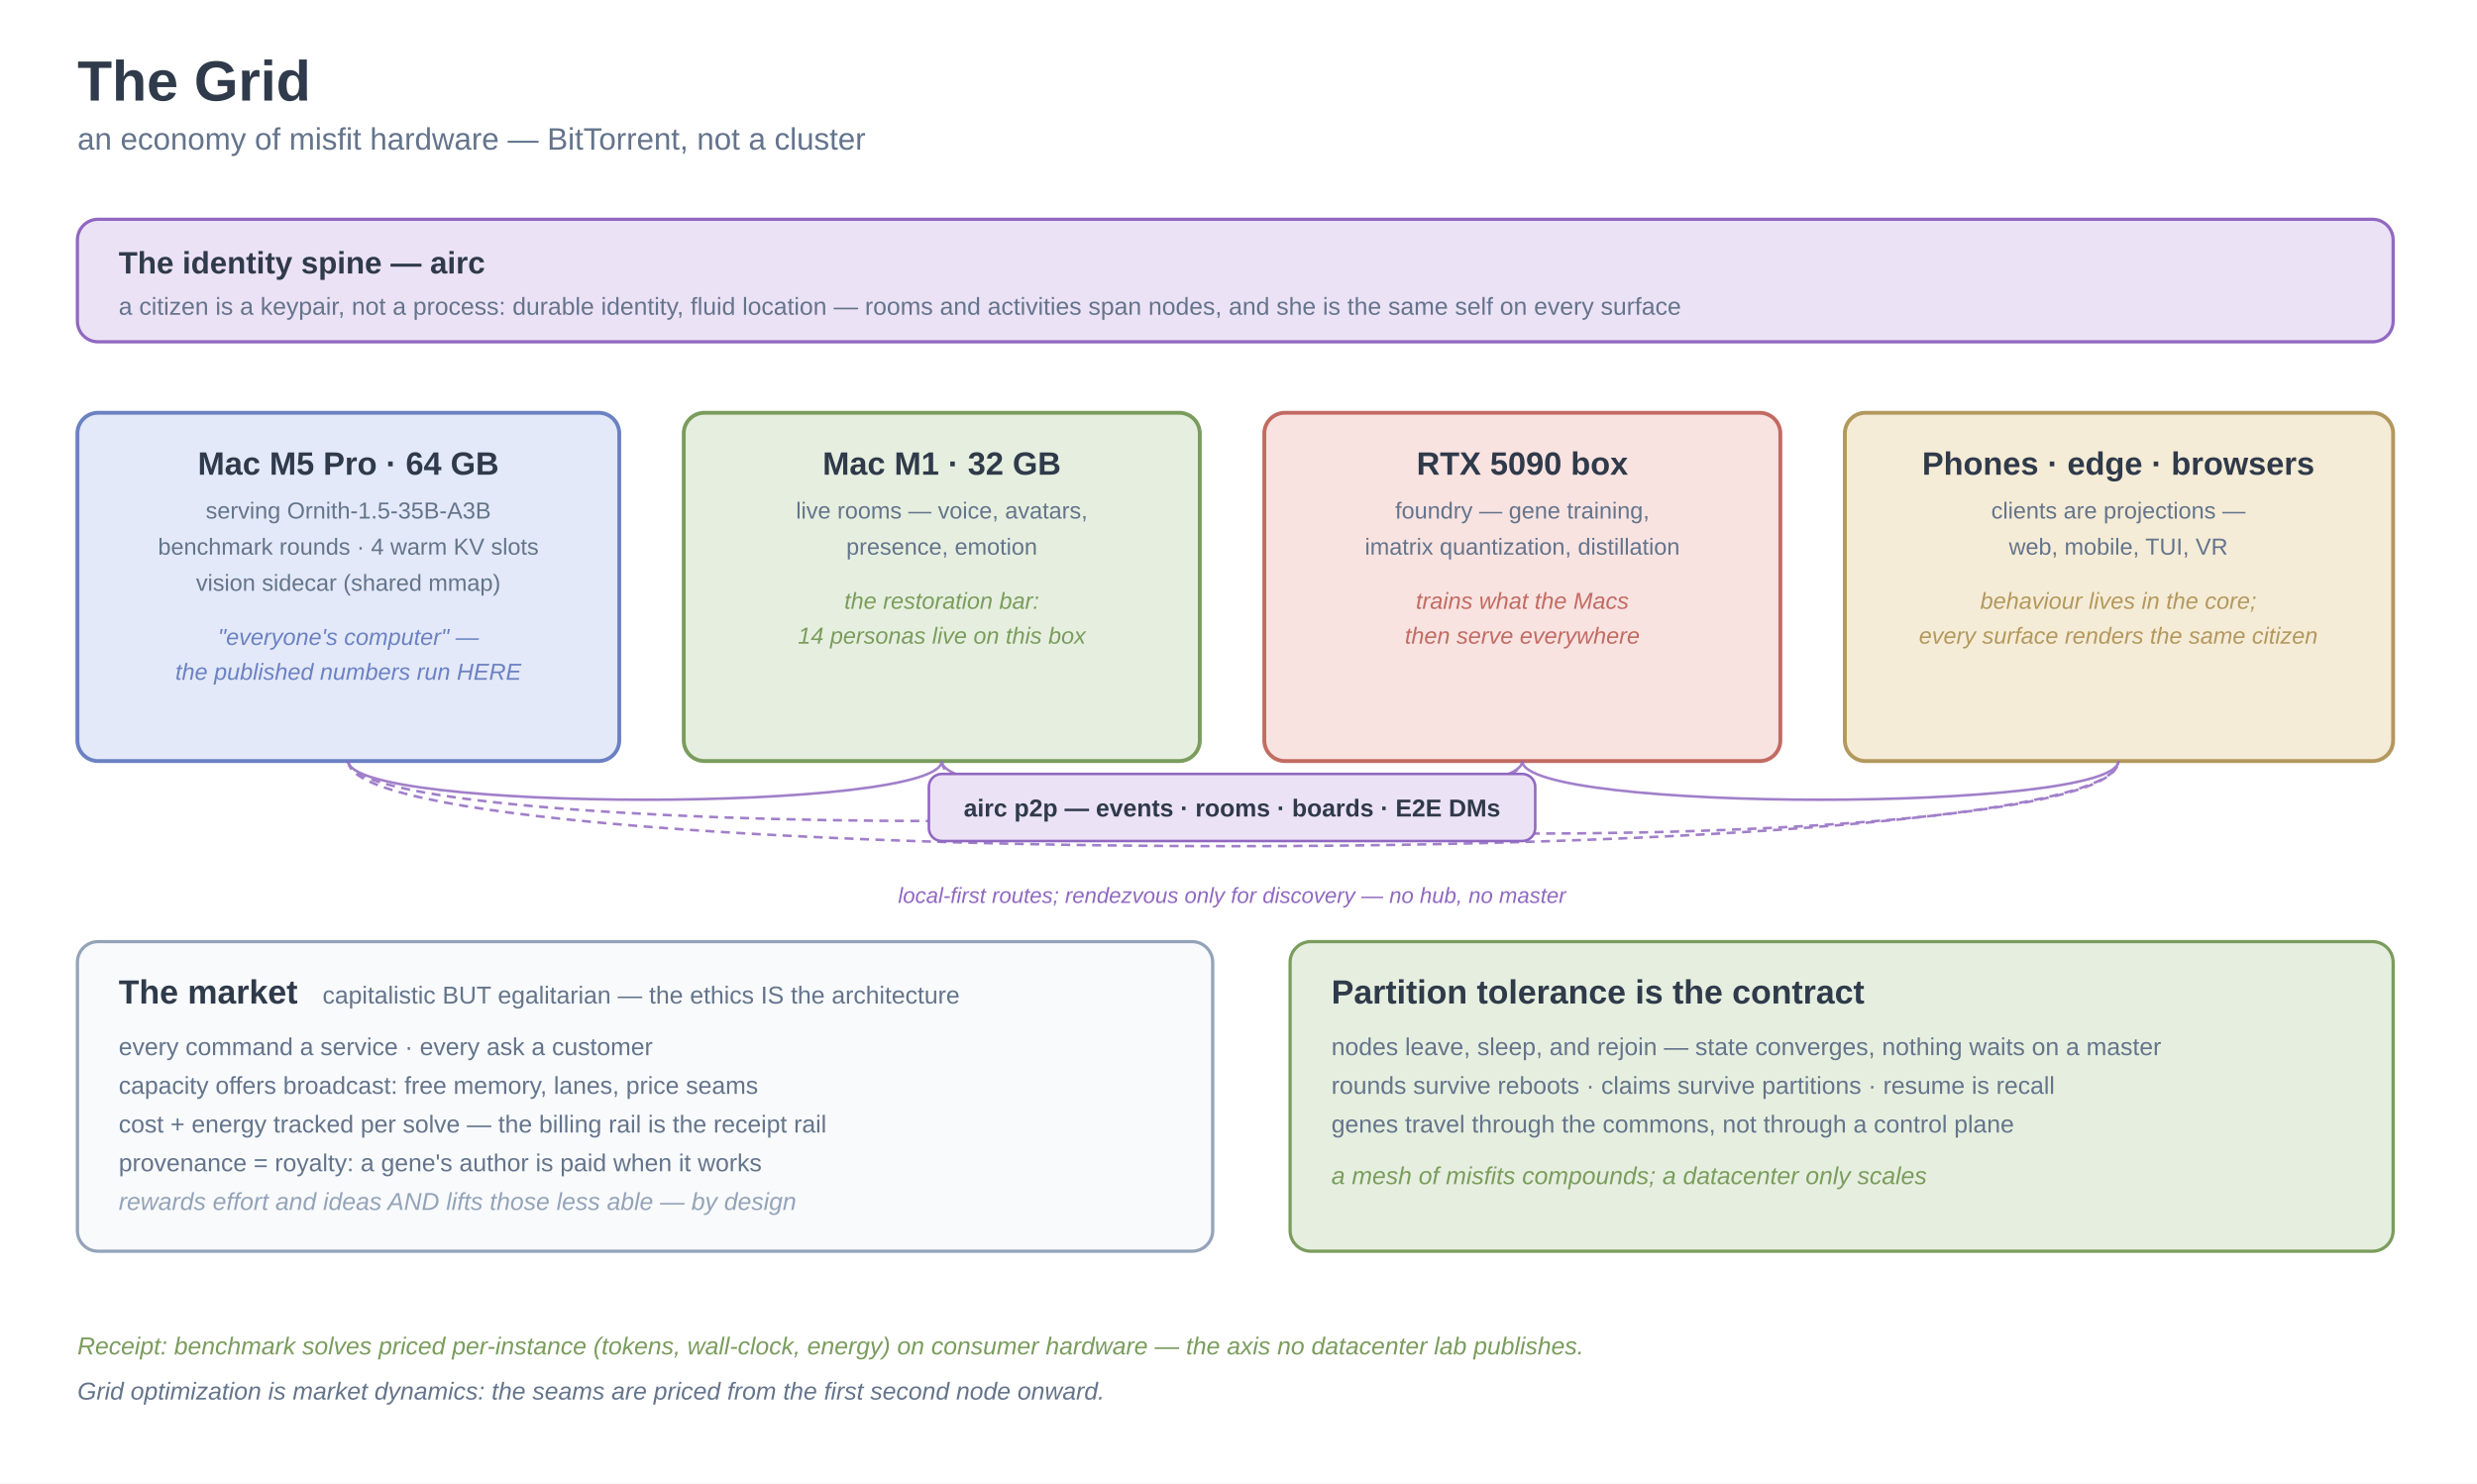
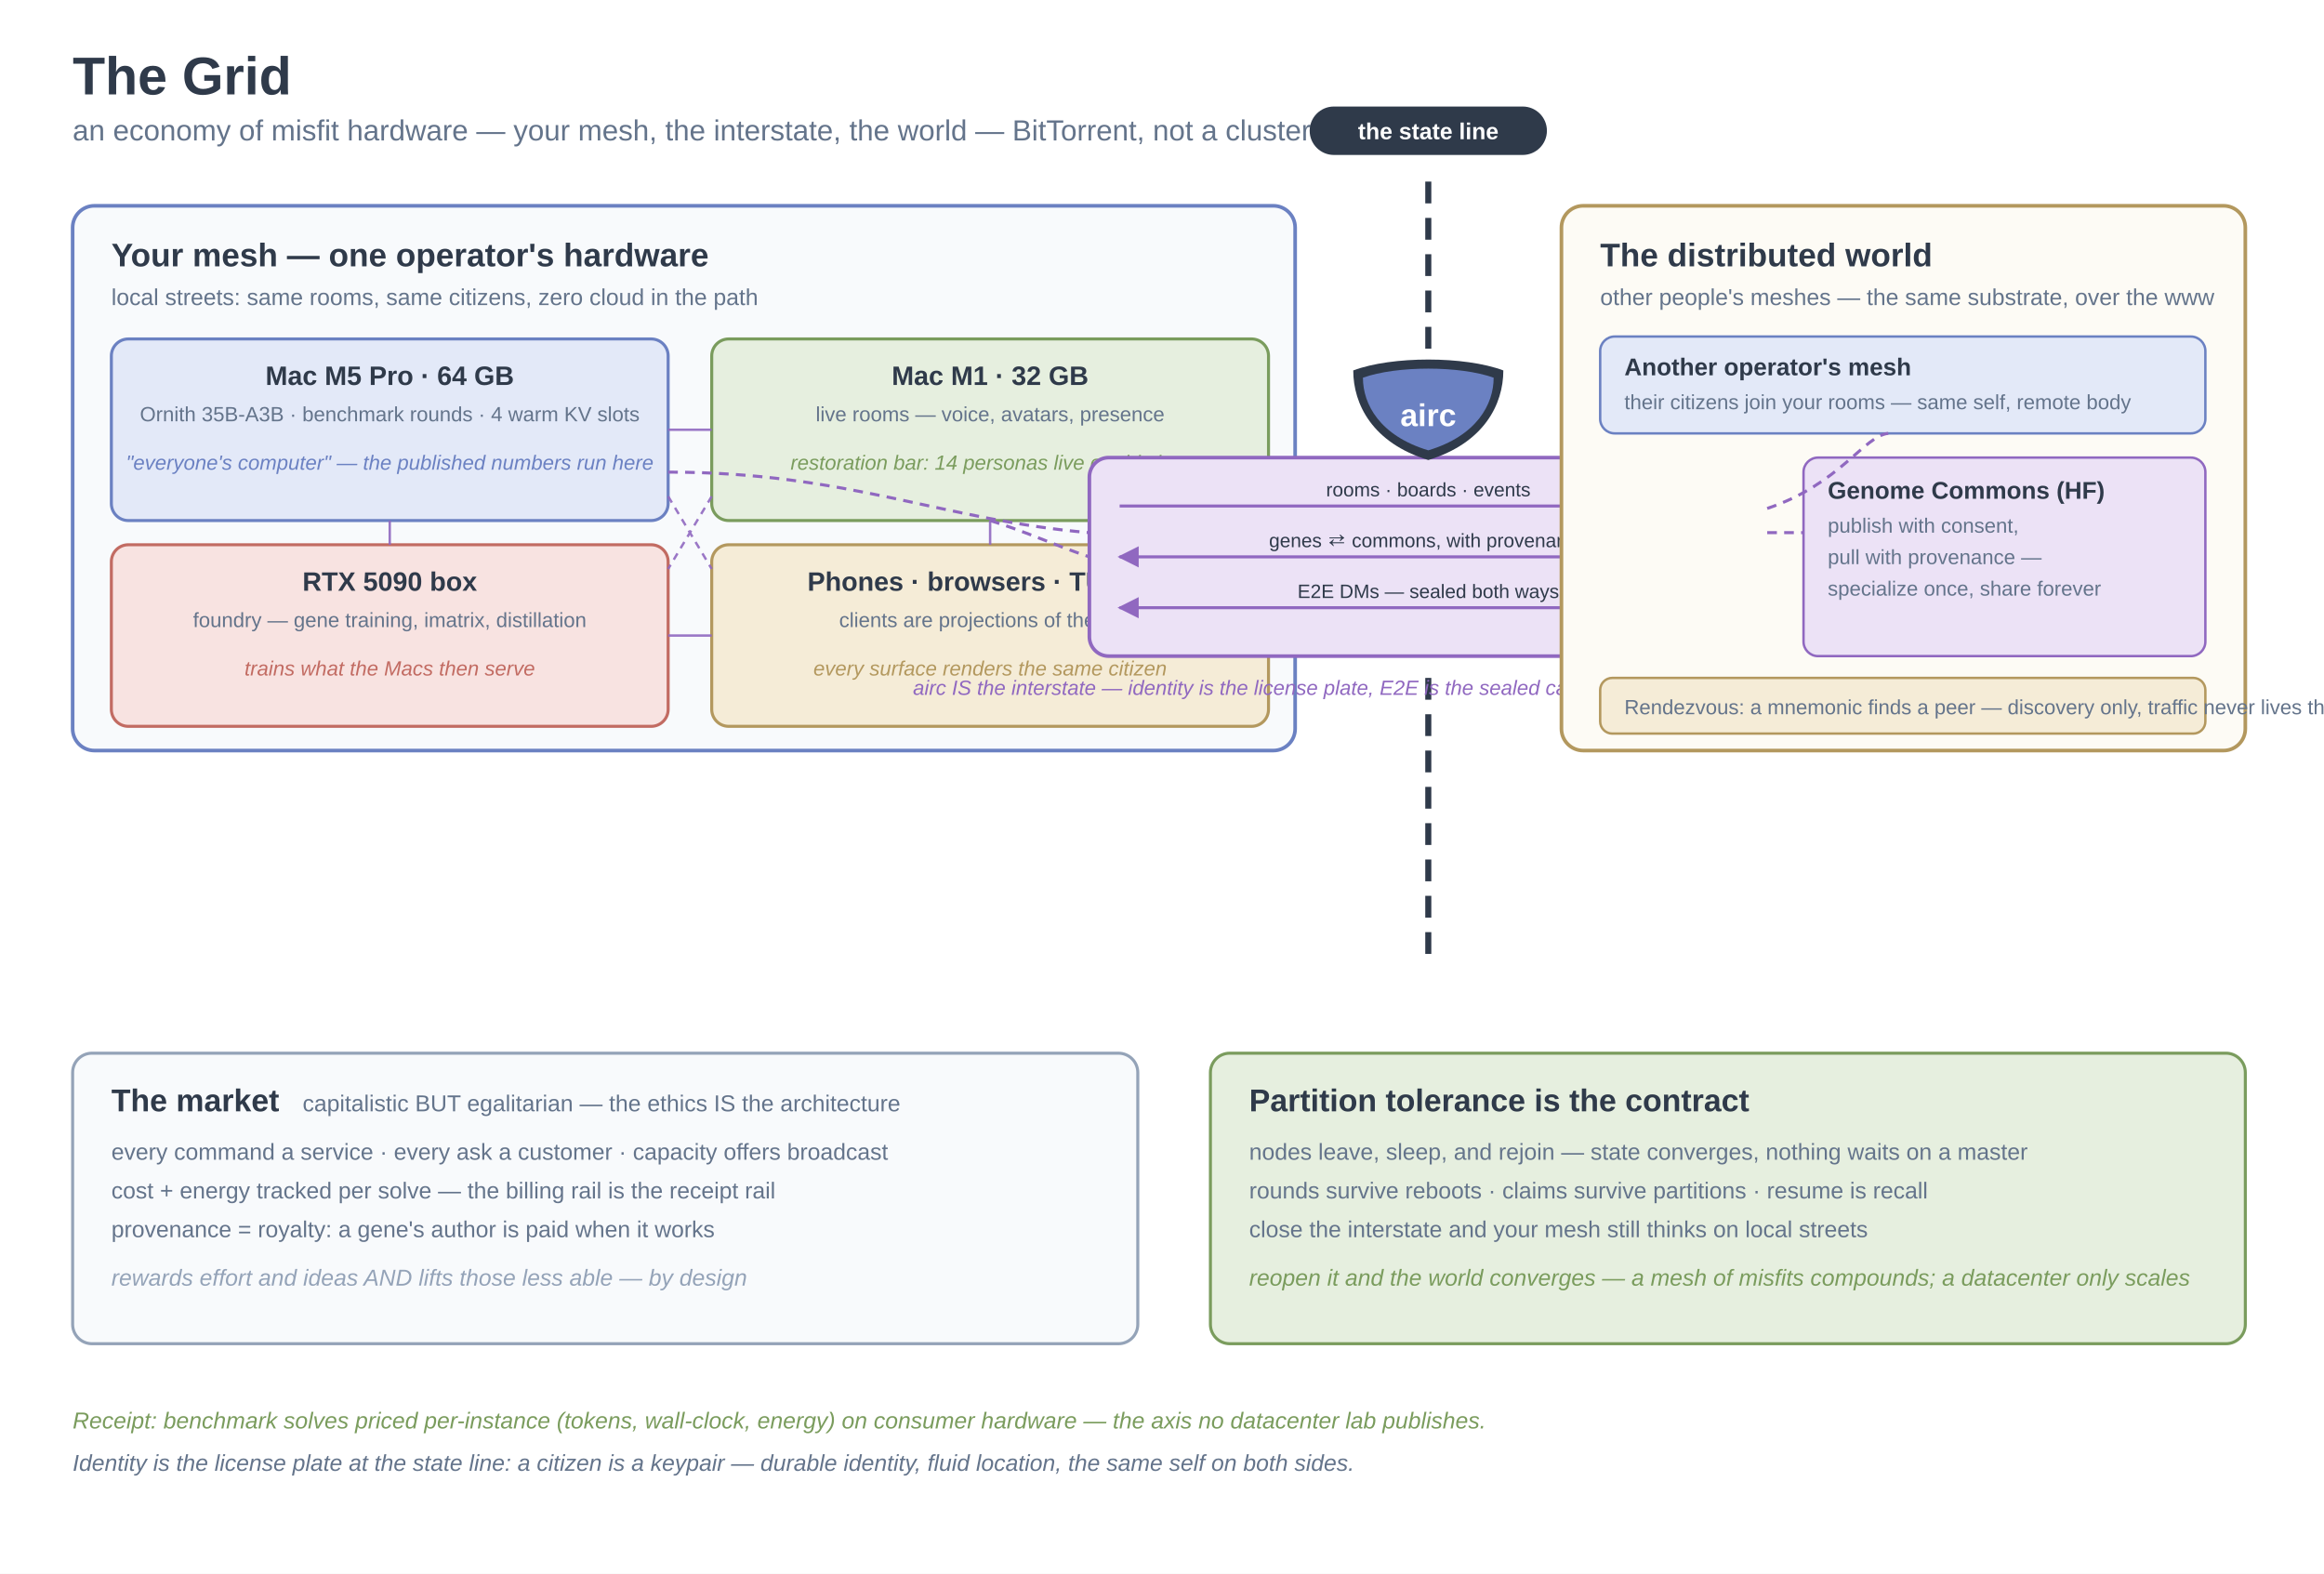
- <svg xmlns="http://www.w3.org/2000/svg" viewBox="0 0 1920 1150" font-family="Helvetica Neue, Arial, sans-serif">
+ <svg xmlns="http://www.w3.org/2000/svg" viewBox="0 0 1920 1300" font-family="Helvetica Neue, Arial, sans-serif">
  <defs>
    <marker id="arr" viewBox="0 0 10 10" refX="9" refY="5" markerWidth="8" markerHeight="8" orient="auto-start-reverse">
      <path d="M 0 0 L 10 5 L 0 10 z" fill="#2f3a4a" />
    </marker>
-     <marker id="arrt" viewBox="0 0 10 10" refX="9" refY="5" markerWidth="8" markerHeight="8" orient="auto-start-reverse">
-       <path d="M 0 0 L 10 5 L 0 10 z" fill="#b3985e" />
+     <marker id="arrv" viewBox="0 0 10 10" refX="9" refY="5" markerWidth="7" markerHeight="7" orient="auto-start-reverse">
+       <path d="M 0 0 L 10 5 L 0 10 z" fill="#9068c0" />
    </marker>
  </defs>
-   <rect width="1920" height="1150" fill="#ffffff" />
+   <rect width="1920" height="1300" fill="#ffffff" />
  <text x="60" y="78" font-size="44" font-weight="700" fill="#2f3a4a">The Grid</text>
-   <text x="60" y="116" font-size="24" fill="#64748b">an economy of misfit hardware — BitTorrent, not a cluster</text>
-   <rect x="60" y="170" width="1795" height="95" rx="16" fill="#ece2f6" stroke="#9068c0" stroke-width="2.5" />
-   <text x="92" y="212" font-size="24" font-weight="700" fill="#2f3a4a">The identity spine — airc</text>
-   <text x="92" y="244" font-size="19" fill="#64748b">a citizen is a keypair, not a process: durable identity, fluid location — rooms and activities span nodes, and she is the same self on every surface</text>
-   <rect x="60" y="320" width="420" height="270" rx="16" fill="#e3e9f8" stroke="#6b81c2" stroke-width="3" />
-   <text x="270" y="368" font-size="25" font-weight="700" fill="#2f3a4a" text-anchor="middle">Mac M5 Pro · 64 GB</text>
-   <text x="270" y="402" font-size="18" fill="#64748b" text-anchor="middle">serving Ornith-1.5-35B-A3B</text>
-   <text x="270" y="430" font-size="18" fill="#64748b" text-anchor="middle">benchmark rounds · 4 warm KV slots</text>
-   <text x="270" y="458" font-size="18" fill="#64748b" text-anchor="middle">vision sidecar (shared mmap)</text>
-   <text x="270" y="500" font-size="18" fill="#6b81c2" text-anchor="middle" font-style="italic">"everyone's computer" —</text>
-   <text x="270" y="527" font-size="18" fill="#6b81c2" text-anchor="middle" font-style="italic">the published numbers run HERE</text>
-   <rect x="530" y="320" width="400" height="270" rx="16" fill="#e6efdf" stroke="#7a9c5d" stroke-width="3" />
-   <text x="730" y="368" font-size="25" font-weight="700" fill="#2f3a4a" text-anchor="middle">Mac M1 · 32 GB</text>
-   <text x="730" y="402" font-size="18" fill="#64748b" text-anchor="middle">live rooms — voice, avatars,</text>
-   <text x="730" y="430" font-size="18" fill="#64748b" text-anchor="middle">presence, emotion</text>
-   <text x="730" y="472" font-size="18" fill="#7a9c5d" text-anchor="middle" font-style="italic">the restoration bar:</text>
-   <text x="730" y="499" font-size="18" fill="#7a9c5d" text-anchor="middle" font-style="italic">14 personas live on this box</text>
-   <rect x="980" y="320" width="400" height="270" rx="16" fill="#f8e3e1" stroke="#c26b62" stroke-width="3" />
-   <text x="1180" y="368" font-size="25" font-weight="700" fill="#2f3a4a" text-anchor="middle">RTX 5090 box</text>
-   <text x="1180" y="402" font-size="18" fill="#64748b" text-anchor="middle">foundry — gene training,</text>
-   <text x="1180" y="430" font-size="18" fill="#64748b" text-anchor="middle">imatrix quantization, distillation</text>
-   <text x="1180" y="472" font-size="18" fill="#c26b62" text-anchor="middle" font-style="italic">trains what the Macs</text>
-   <text x="1180" y="499" font-size="18" fill="#c26b62" text-anchor="middle" font-style="italic">then serve everywhere</text>
-   <rect x="1430" y="320" width="425" height="270" rx="16" fill="#f5ecd7" stroke="#b3985e" stroke-width="3" />
-   <text x="1642" y="368" font-size="25" font-weight="700" fill="#2f3a4a" text-anchor="middle">Phones · edge · browsers</text>
-   <text x="1642" y="402" font-size="18" fill="#64748b" text-anchor="middle">clients are projections —</text>
-   <text x="1642" y="430" font-size="18" fill="#64748b" text-anchor="middle">web, mobile, TUI, VR</text>
-   <text x="1642" y="472" font-size="18" fill="#b3985e" text-anchor="middle" font-style="italic">behaviour lives in the core;</text>
-   <text x="1642" y="499" font-size="18" fill="#b3985e" text-anchor="middle" font-style="italic">every surface renders the same citizen</text>
-   <g stroke="#9068c0" stroke-width="2" fill="none" opacity="0.85">
-     <path d="M 270 590 C 270 630, 730 630, 730 590" />
-     <path d="M 730 590 C 730 630, 1180 630, 1180 590" />
-     <path d="M 1180 590 C 1180 630, 1642 630, 1642 590" />
-     <path d="M 270 590 C 270 652, 1180 652, 1180 590" stroke-dasharray="7 5" />
-     <path d="M 730 590 C 730 665, 1642 665, 1642 590" stroke-dasharray="7 5" />
-     <path d="M 270 590 C 270 678, 1642 678, 1642 590" stroke-dasharray="7 5" />
+   <text x="60" y="116" font-size="24" fill="#64748b">an economy of misfit hardware — your mesh, the interstate, the world — BitTorrent, not a cluster</text>
+   <rect x="60" y="170" width="1010" height="450" rx="18" fill="#f8fafc" stroke="#6b81c2" stroke-width="3" />
+   <text x="92" y="220" font-size="27" font-weight="700" fill="#2f3a4a">Your mesh — one operator's hardware</text>
+   <text x="92" y="252" font-size="19" fill="#64748b">local streets: same rooms, same citizens, zero cloud in the path</text>
+   <rect x="92" y="280" width="460" height="150" rx="14" fill="#e3e9f8" stroke="#6b81c2" stroke-width="2.5" />
+   <text x="322" y="318" font-size="22" font-weight="700" fill="#2f3a4a" text-anchor="middle">Mac M5 Pro · 64 GB</text>
+   <text x="322" y="348" font-size="17" fill="#64748b" text-anchor="middle">Ornith 35B-A3B · benchmark rounds · 4 warm KV slots</text>
+   <text x="322" y="388" font-size="17" fill="#6b81c2" text-anchor="middle" font-style="italic">"everyone's computer" — the published numbers run here</text>
+   <rect x="588" y="280" width="460" height="150" rx="14" fill="#e6efdf" stroke="#7a9c5d" stroke-width="2.5" />
+   <text x="818" y="318" font-size="22" font-weight="700" fill="#2f3a4a" text-anchor="middle">Mac M1 · 32 GB</text>
+   <text x="818" y="348" font-size="17" fill="#64748b" text-anchor="middle">live rooms — voice, avatars, presence</text>
+   <text x="818" y="388" font-size="17" fill="#7a9c5d" text-anchor="middle" font-style="italic">restoration bar: 14 personas live on this box</text>
+   <rect x="92" y="450" width="460" height="150" rx="14" fill="#f8e3e1" stroke="#c26b62" stroke-width="2.5" />
+   <text x="322" y="488" font-size="22" font-weight="700" fill="#2f3a4a" text-anchor="middle">RTX 5090 box</text>
+   <text x="322" y="518" font-size="17" fill="#64748b" text-anchor="middle">foundry — gene training, imatrix, distillation</text>
+   <text x="322" y="558" font-size="17" fill="#c26b62" text-anchor="middle" font-style="italic">trains what the Macs then serve</text>
+   <rect x="588" y="450" width="460" height="150" rx="14" fill="#f5ecd7" stroke="#b3985e" stroke-width="2.5" />
+   <text x="818" y="488" font-size="22" font-weight="700" fill="#2f3a4a" text-anchor="middle">Phones · browsers · TUI · VR</text>
+   <text x="818" y="518" font-size="17" fill="#64748b" text-anchor="middle">clients are projections of the core</text>
+   <text x="818" y="558" font-size="17" fill="#b3985e" text-anchor="middle" font-style="italic">every surface renders the same citizen</text>
+   <g stroke="#9068c0" stroke-width="2" fill="none" opacity="0.9">
+     <line x1="552" y1="355" x2="588" y2="355" />
+     <line x1="552" y1="525" x2="588" y2="525" />
+     <line x1="322" y1="430" x2="322" y2="450" />
+     <line x1="818" y1="430" x2="818" y2="450" />
+     <line x1="552" y1="410" x2="588" y2="470" stroke-dasharray="6 5" />
+     <line x1="588" y1="410" x2="552" y2="470" stroke-dasharray="6 5" />
  </g>
-   <rect x="720" y="600" width="470" height="52" rx="10" fill="#ece2f6" stroke="#9068c0" stroke-width="2" />
-   <text x="955" y="633" font-size="19" font-weight="600" fill="#2f3a4a" text-anchor="middle">airc p2p — events · rooms · boards · E2E DMs</text>
-   <rect x="60" y="730" width="880" height="240" rx="16" fill="#f8fafc" stroke="#94a3b8" stroke-width="2.5" />
-   <text x="92" y="778" font-size="26" font-weight="700" fill="#2f3a4a">The market</text>
-   <text x="250" y="778" font-size="19" fill="#64748b">capitalistic BUT egalitarian — the ethics IS the architecture</text>
-   <text x="92" y="818" font-size="19" fill="#64748b">every command a service · every ask a customer</text>
-   <text x="92" y="848" font-size="19" fill="#64748b">capacity offers broadcast: free memory, lanes, price seams</text>
-   <text x="92" y="878" font-size="19" fill="#64748b">cost + energy tracked per solve — the billing rail is the receipt rail</text>
-   <text x="92" y="908" font-size="19" fill="#64748b">provenance = royalty: a gene's author is paid when it works</text>
-   <text x="92" y="938" font-size="19" fill="#94a3b8" font-style="italic">rewards effort and ideas AND lifts those less able — by design</text>
-   <rect x="1000" y="730" width="855" height="240" rx="16" fill="#e6efdf" stroke="#7a9c5d" stroke-width="2.5" />
-   <text x="1032" y="778" font-size="26" font-weight="700" fill="#2f3a4a">Partition tolerance is the contract</text>
-   <text x="1032" y="818" font-size="19" fill="#64748b">nodes leave, sleep, and rejoin — state converges, nothing waits on a master</text>
-   <text x="1032" y="848" font-size="19" fill="#64748b">rounds survive reboots · claims survive partitions · resume is recall</text>
-   <text x="1032" y="878" font-size="19" fill="#64748b">genes travel through the commons, not through a control plane</text>
-   <text x="1032" y="918" font-size="19" fill="#7a9c5d" font-style="italic">a mesh of misfits compounds; a datacenter only scales</text>
-   <text x="955" y="700" font-size="17" fill="#9068c0" text-anchor="middle" font-style="italic">local-first routes; rendezvous only for discovery — no hub, no master</text>
-   <text x="60" y="1050" font-size="19" fill="#7a9c5d" font-style="italic">Receipt: benchmark solves priced per-instance (tokens, wall-clock, energy) on consumer hardware — the axis no datacenter lab publishes.</text>
-   <text x="60" y="1085" font-size="19" fill="#64748b" font-style="italic">Grid optimization is market dynamics: the seams are priced from the first second node onward.</text>
+   <line x1="1180" y1="150" x2="1180" y2="360" stroke="#2f3a4a" stroke-width="5" stroke-dasharray="18 12" />
+   <line x1="1180" y1="560" x2="1180" y2="790" stroke="#2f3a4a" stroke-width="5" stroke-dasharray="18 12" />
+   <rect x="1082" y="88" width="196" height="40" rx="20" fill="#2f3a4a" />
+   <text x="1180" y="115" font-size="19" font-weight="700" fill="#ffffff" text-anchor="middle">the state line</text>
+   <rect x="900" y="378" width="560" height="164" rx="16" fill="#ece2f6" stroke="#9068c0" stroke-width="3" />
+   <g stroke="#9068c0" stroke-width="2.5">
+     <line x1="925" y1="418" x2="1435" y2="418" marker-end="url(#arrv)" />
+     <line x1="925" y1="460" x2="1435" y2="460" marker-end="url(#arrv)" marker-start="url(#arrv)" />
+     <line x1="1435" y1="502" x2="925" y2="502" marker-end="url(#arrv)" />
+   </g>
+   <g font-size="16" fill="#2f3a4a">
+     <text x="1180" y="410" text-anchor="middle">rooms · boards · events</text>
+     <text x="1180" y="452" text-anchor="middle">genes ⇄ commons, with provenance</text>
+     <text x="1180" y="494" text-anchor="middle">E2E DMs — sealed both ways</text>
+   </g>
+   <g transform="translate(1180, 340)">
+     <path d="M -62 -34 C -30 -46, 30 -46, 62 -34 C 62 -6, 46 26, 0 40 C -46 26, -62 -6, -62 -34 Z" fill="#2f3a4a" />
+     <path d="M -54 -28 C -26 -38, 26 -38, 54 -28 C 54 -6, 40 20, 0 32 C -40 20, -54 -6, -54 -28 Z" fill="#6b81c2" />
+     <text x="0" y="12" font-size="26" font-weight="800" fill="#ffffff" text-anchor="middle">airc</text>
+   </g>
+   <text x="1180" y="574" font-size="17" fill="#9068c0" text-anchor="middle" font-style="italic">airc IS the interstate — identity is the license plate, E2E is the sealed cargo, transit only: nothing lives on the road</text>
+   <rect x="1290" y="170" width="565" height="450" rx="18" fill="#fdfbf5" stroke="#b3985e" stroke-width="3" />
+   <text x="1322" y="220" font-size="27" font-weight="700" fill="#2f3a4a">The distributed world</text>
+   <text x="1322" y="252" font-size="19" fill="#64748b">other people's meshes — the same substrate, over the www</text>
+   <rect x="1322" y="278" width="500" height="80" rx="12" fill="#e3e9f8" stroke="#6b81c2" stroke-width="2" />
+   <text x="1342" y="310" font-size="20" font-weight="600" fill="#2f3a4a">Another operator's mesh</text>
+   <text x="1342" y="338" font-size="17" fill="#64748b">their citizens join your rooms — same self, remote body</text>
+   <rect x="1490" y="378" width="332" height="164" rx="12" fill="#ece2f6" stroke="#9068c0" stroke-width="2" />
+   <text x="1510" y="412" font-size="20" font-weight="600" fill="#2f3a4a">Genome Commons (HF)</text>
+   <text x="1510" y="440" font-size="17" fill="#64748b">publish with consent,</text>
+   <text x="1510" y="466" font-size="17" fill="#64748b">pull with provenance —</text>
+   <text x="1510" y="492" font-size="17" fill="#64748b">specialize once, share forever</text>
+   <rect x="1322" y="560" width="500" height="46" rx="10" fill="#f5ecd7" stroke="#b3985e" stroke-width="2" />
+   <text x="1342" y="590" font-size="17" fill="#64748b">Rendezvous: a mnemonic finds a peer — discovery only, traffic never lives there</text>
+   <g stroke="#9068c0" stroke-width="2.5" fill="none" stroke-dasharray="8 6">
+     <path d="M 552 390 C 700 390, 780 430, 900 440" />
+     <path d="M 818 430 C 850 440, 870 450, 900 460" />
+     <path d="M 1460 440 C 1470 440, 1480 440, 1490 440" />
+     <path d="M 1460 420 C 1520 400, 1540 360, 1560 358" />
+   </g>
+   <rect x="60" y="870" width="880" height="240" rx="16" fill="#f8fafc" stroke="#94a3b8" stroke-width="2.5" />
+   <text x="92" y="918" font-size="26" font-weight="700" fill="#2f3a4a">The market</text>
+   <text x="250" y="918" font-size="19" fill="#64748b">capitalistic BUT egalitarian — the ethics IS the architecture</text>
+   <text x="92" y="958" font-size="19" fill="#64748b">every command a service · every ask a customer · capacity offers broadcast</text>
+   <text x="92" y="990" font-size="19" fill="#64748b">cost + energy tracked per solve — the billing rail is the receipt rail</text>
+   <text x="92" y="1022" font-size="19" fill="#64748b">provenance = royalty: a gene's author is paid when it works</text>
+   <text x="92" y="1062" font-size="19" fill="#94a3b8" font-style="italic">rewards effort and ideas AND lifts those less able — by design</text>
+   <rect x="1000" y="870" width="855" height="240" rx="16" fill="#e6efdf" stroke="#7a9c5d" stroke-width="2.5" />
+   <text x="1032" y="918" font-size="26" font-weight="700" fill="#2f3a4a">Partition tolerance is the contract</text>
+   <text x="1032" y="958" font-size="19" fill="#64748b">nodes leave, sleep, and rejoin — state converges, nothing waits on a master</text>
+   <text x="1032" y="990" font-size="19" fill="#64748b">rounds survive reboots · claims survive partitions · resume is recall</text>
+   <text x="1032" y="1022" font-size="19" fill="#64748b">close the interstate and your mesh still thinks on local streets</text>
+   <text x="1032" y="1062" font-size="19" fill="#7a9c5d" font-style="italic">reopen it and the world converges — a mesh of misfits compounds; a datacenter only scales</text>
+   <text x="60" y="1180" font-size="19" fill="#7a9c5d" font-style="italic">Receipt: benchmark solves priced per-instance (tokens, wall-clock, energy) on consumer hardware — the axis no datacenter lab publishes.</text>
+   <text x="60" y="1215" font-size="19" fill="#64748b" font-style="italic">Identity is the license plate at the state line: a citizen is a keypair — durable identity, fluid location, the same self on both sides.</text>
</svg>
